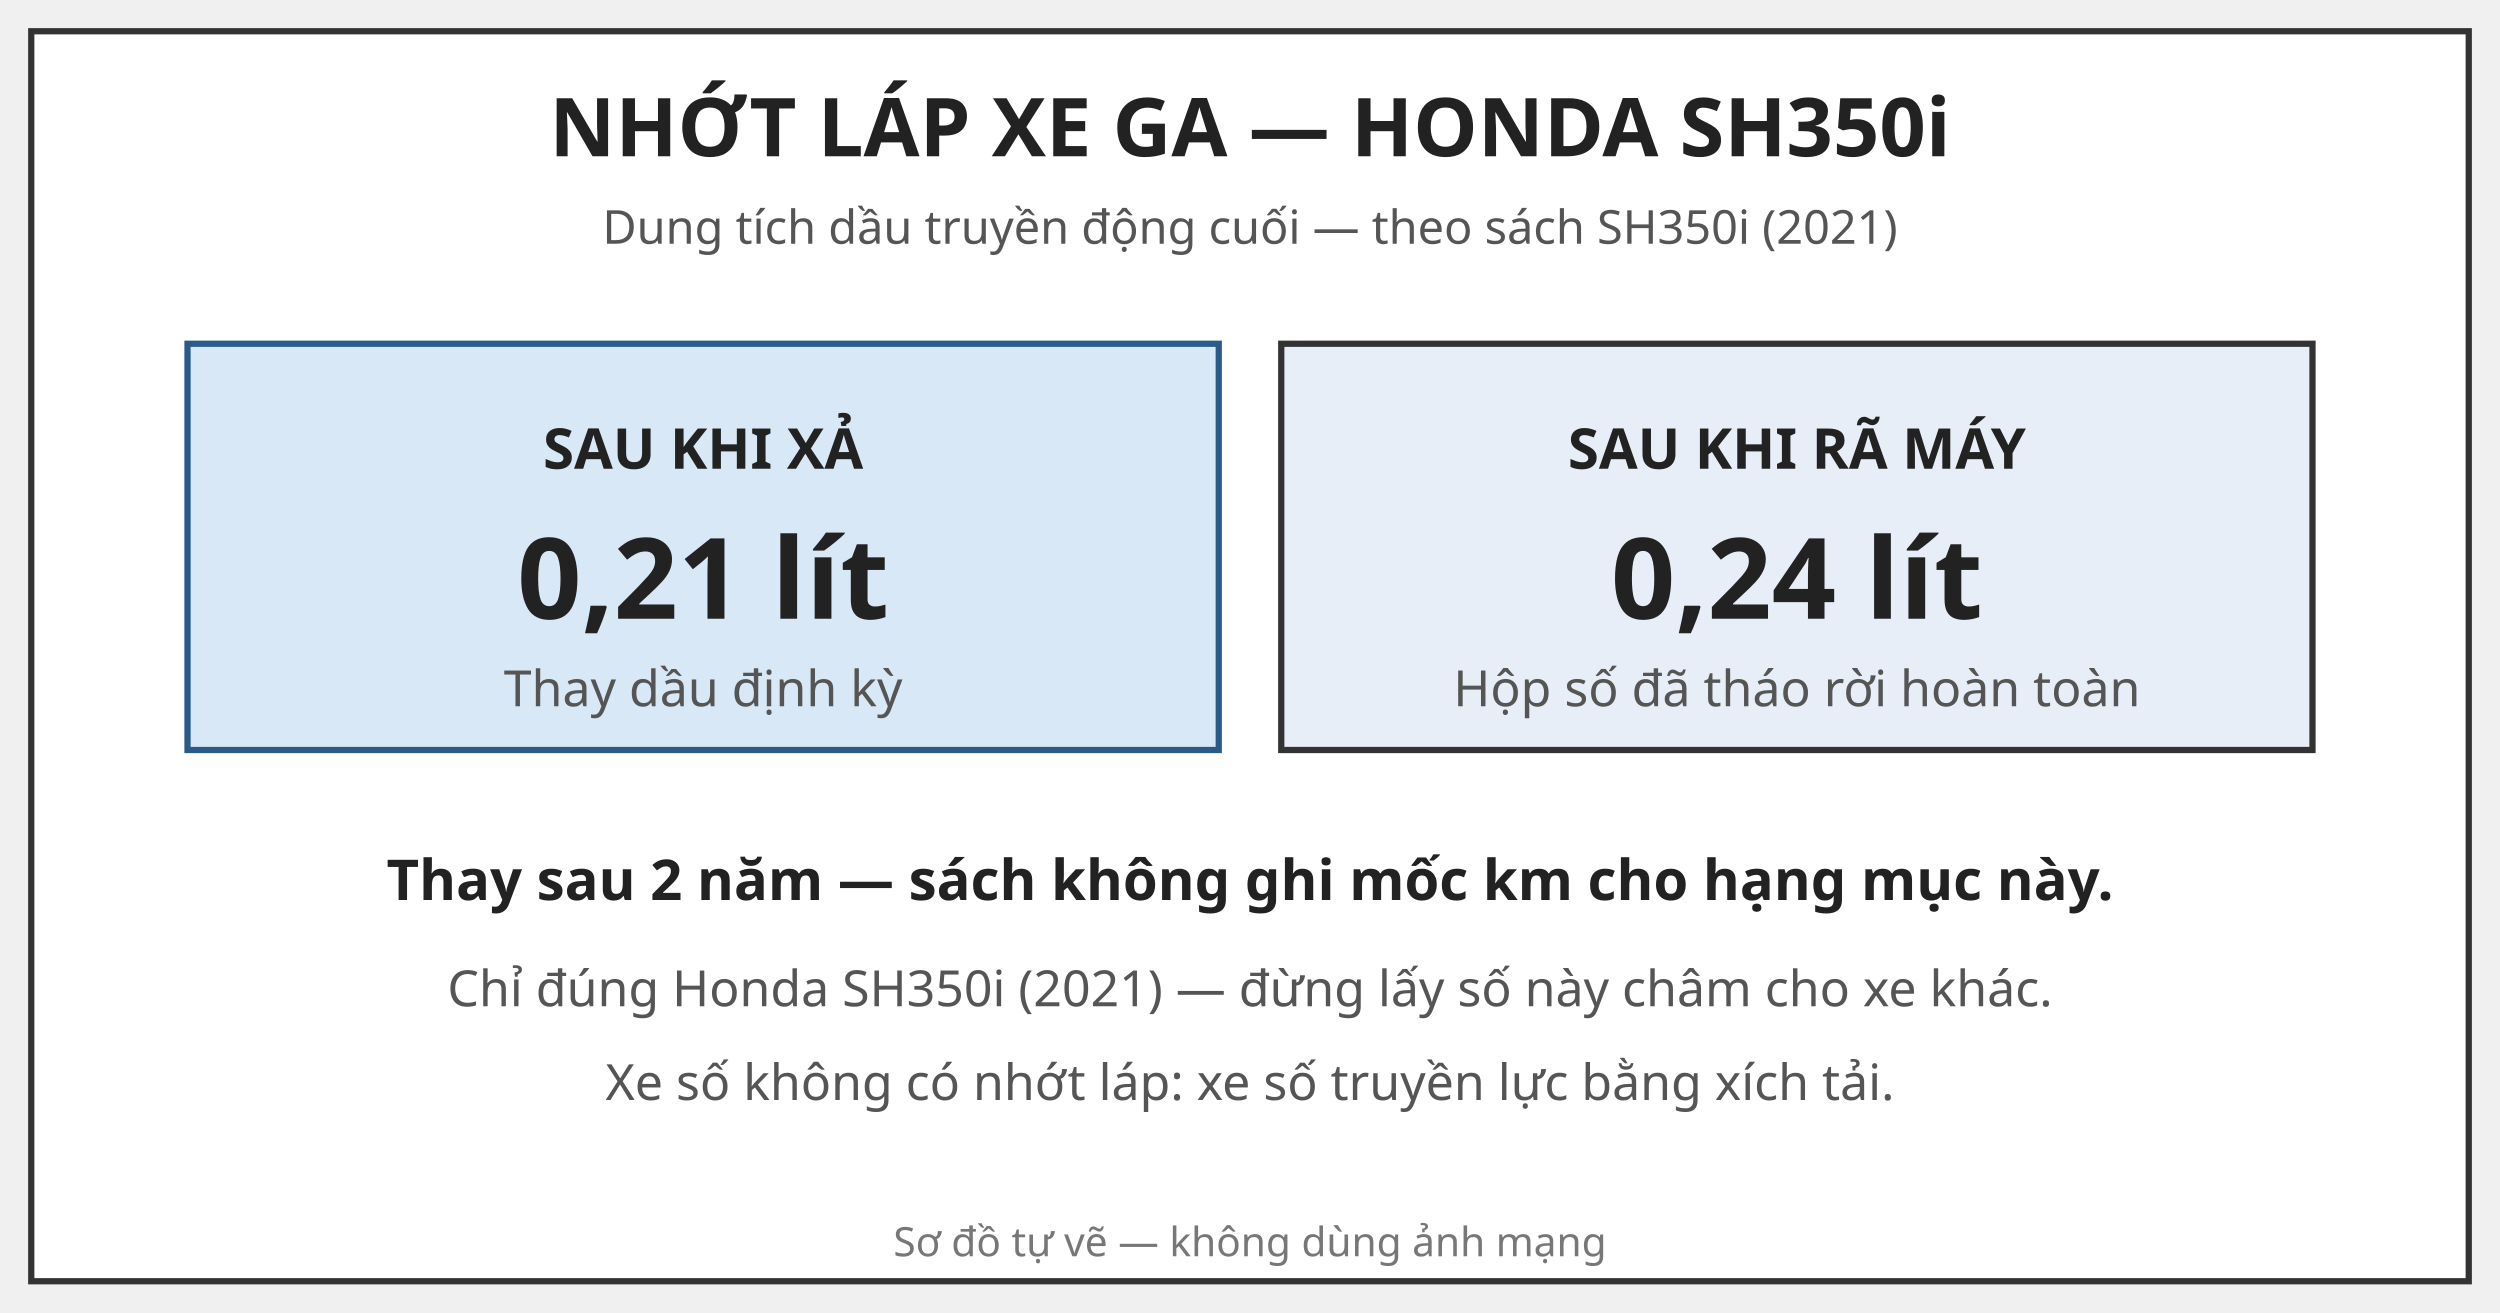
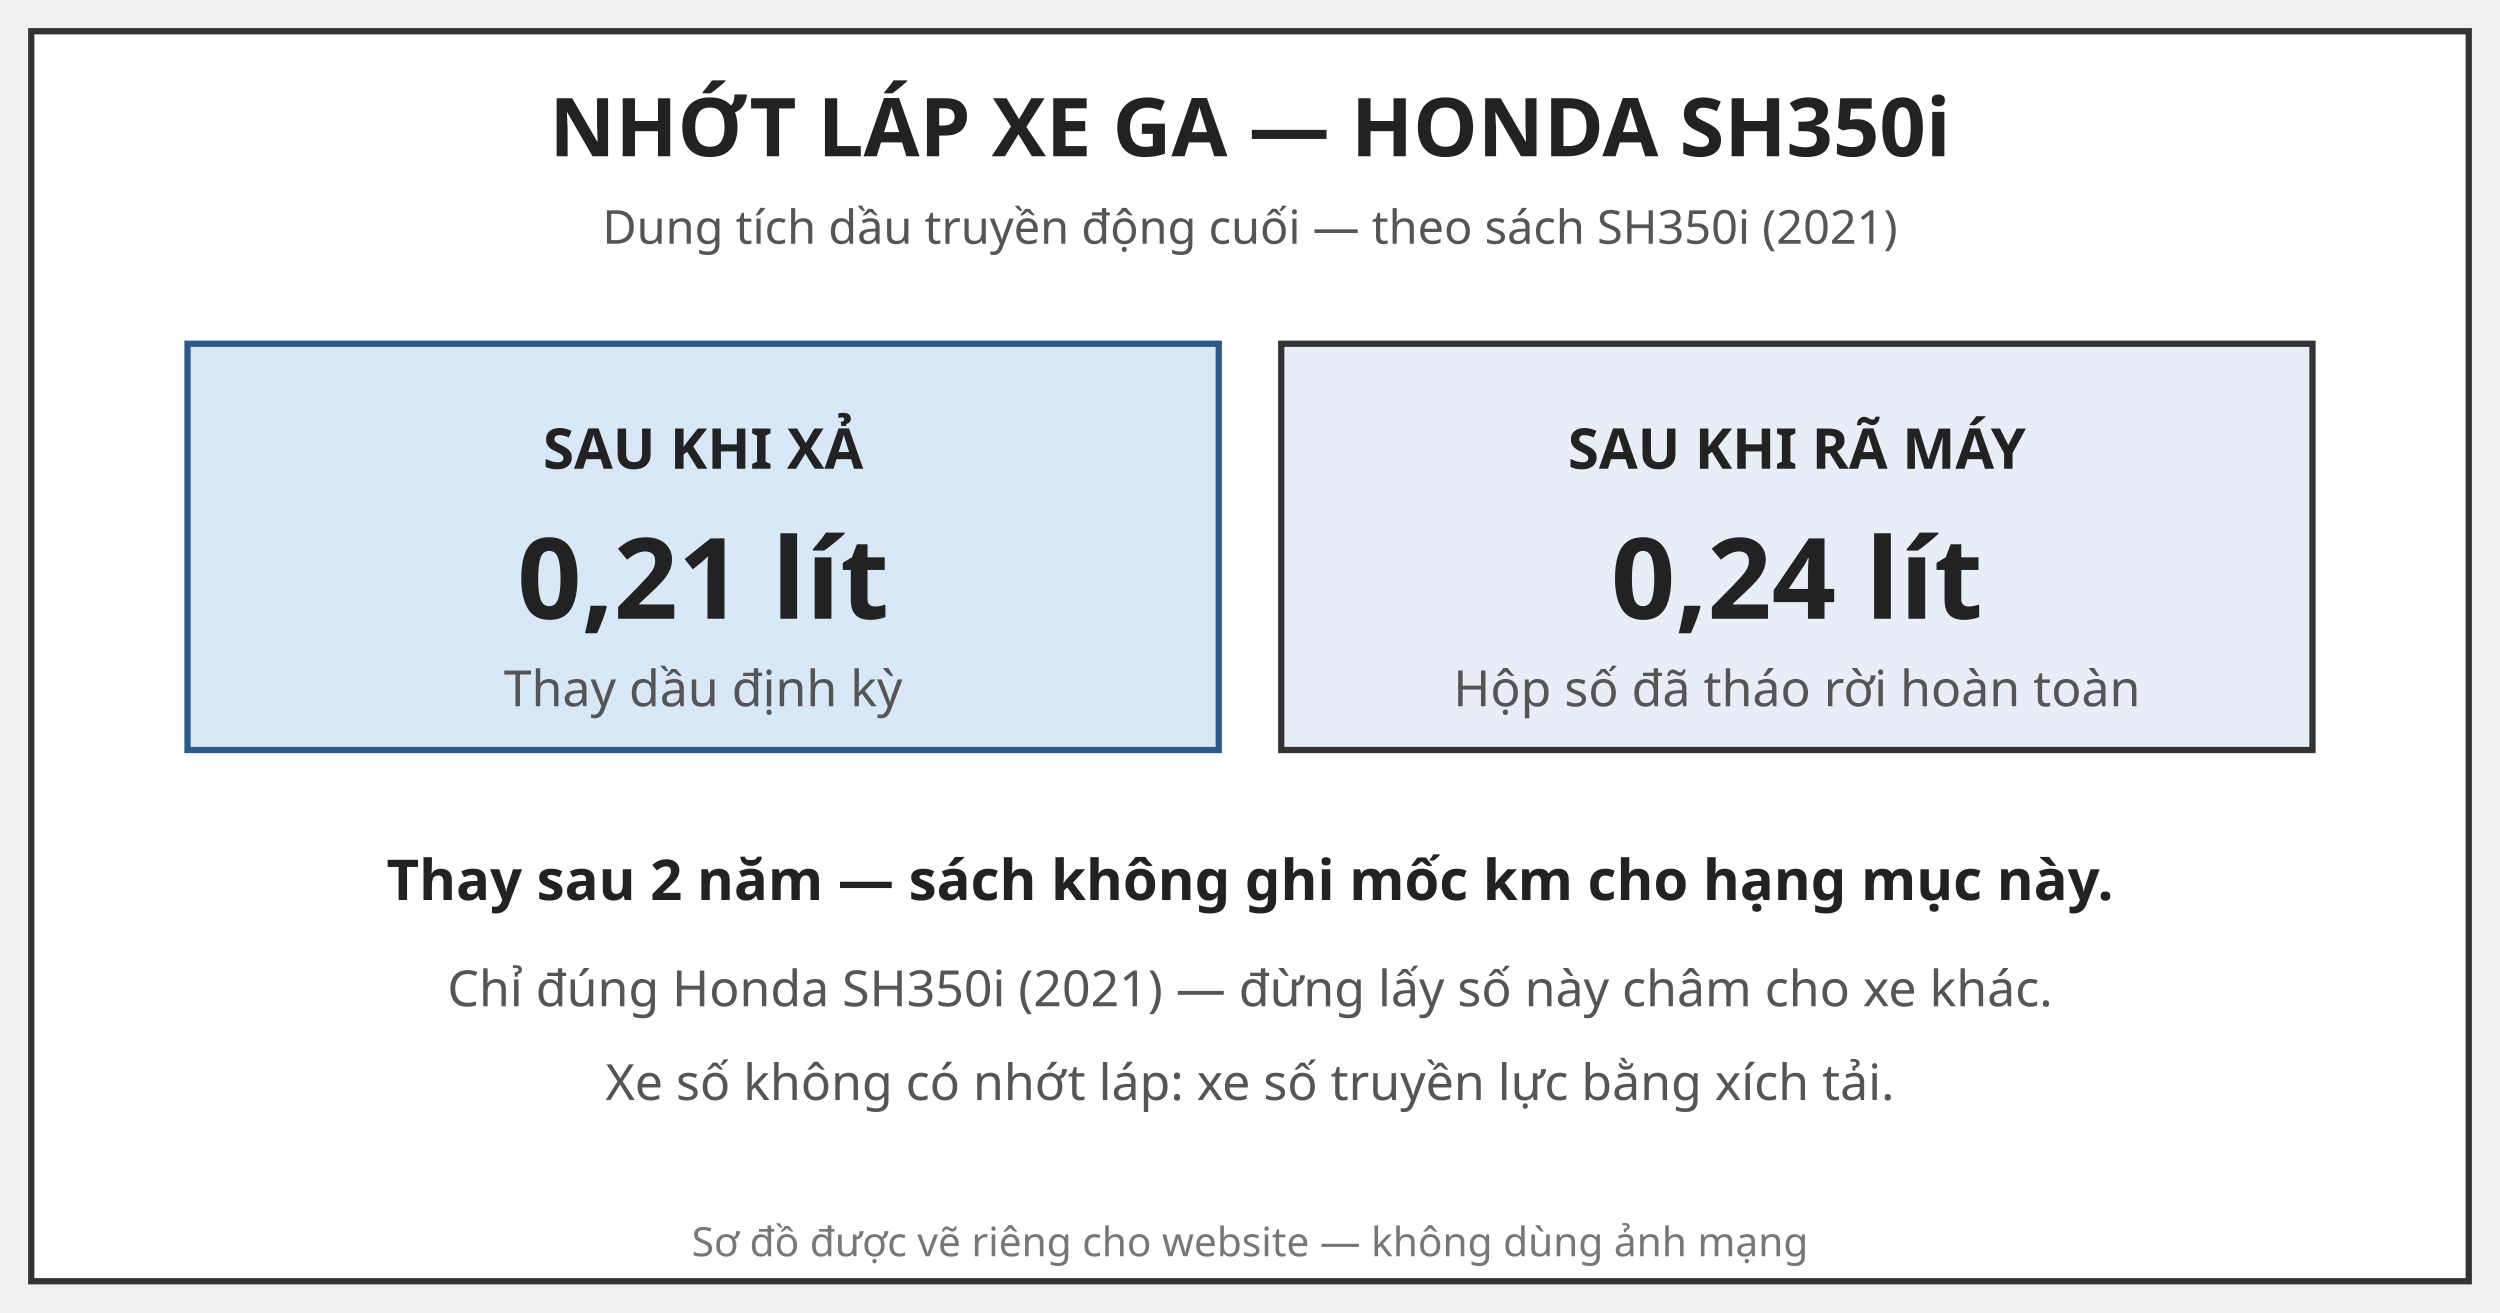
<svg xmlns="http://www.w3.org/2000/svg" width="800" height="420" viewBox="0 0 800 420" role="img" aria-labelledby="t11 d11">
  <rect x="10" y="10" width="780" height="400" fill="#ffffff" stroke="#333333" stroke-width="2" />
  <text x="400" y="50" text-anchor="middle" font-family="sans-serif" font-size="26" font-weight="bold" fill="#222222">NHỚT LÁP XE GA — HONDA SH350i</text>
  <text x="400" y="78" text-anchor="middle" font-family="sans-serif" font-size="15" fill="#555555">Dung tích dầu truyền động cuối — theo sách SH350i (2021)</text>
  <g font-family="sans-serif" fill="#222222">
    <rect x="60" y="110" width="330" height="130" fill="#d9e8f7" stroke="#2a5a8a" stroke-width="2" />
    <text x="225" y="150" text-anchor="middle" font-size="18" font-weight="bold">SAU KHI XẢ</text>
    <text x="225" y="198" text-anchor="middle" font-size="36" font-weight="bold">0,21 lít</text>
    <text x="225" y="226" text-anchor="middle" font-size="16" fill="#555555">Thay dầu định kỳ</text>
    <rect x="410" y="110" width="330" height="130" fill="#e8eef7" stroke="#333333" stroke-width="2" />
    <text x="575" y="150" text-anchor="middle" font-size="18" font-weight="bold">SAU KHI RÃ MÁY</text>
    <text x="575" y="198" text-anchor="middle" font-size="36" font-weight="bold">0,24 lít</text>
    <text x="575" y="226" text-anchor="middle" font-size="16" fill="#555555">Hộp số đã tháo rời hoàn toàn</text>
    <text x="400" y="288" text-anchor="middle" font-size="18" font-weight="bold">Thay sau 2 năm — sách không ghi mốc km cho hạng mục này.</text>
    <text x="400" y="322" text-anchor="middle" font-size="16" fill="#555555">Chỉ đúng Honda SH350i (2021) — đừng lấy số này châm cho xe khác.</text>
    <text x="400" y="352" text-anchor="middle" font-size="16" fill="#555555">Xe số không có nhớt láp: xe số truyền lực bằng xích tải.</text>
  </g>
-   <text x="400" y="402" text-anchor="middle" font-family="sans-serif" font-size="13" fill="#777777">Sơ đồ tự vẽ — không dùng ảnh mạng</text>
+   <text x="400" y="402" text-anchor="middle" font-family="sans-serif" font-size="13" fill="#777777">Sơ đồ được vẽ riêng cho website — không dùng ảnh mạng</text>
</svg>
